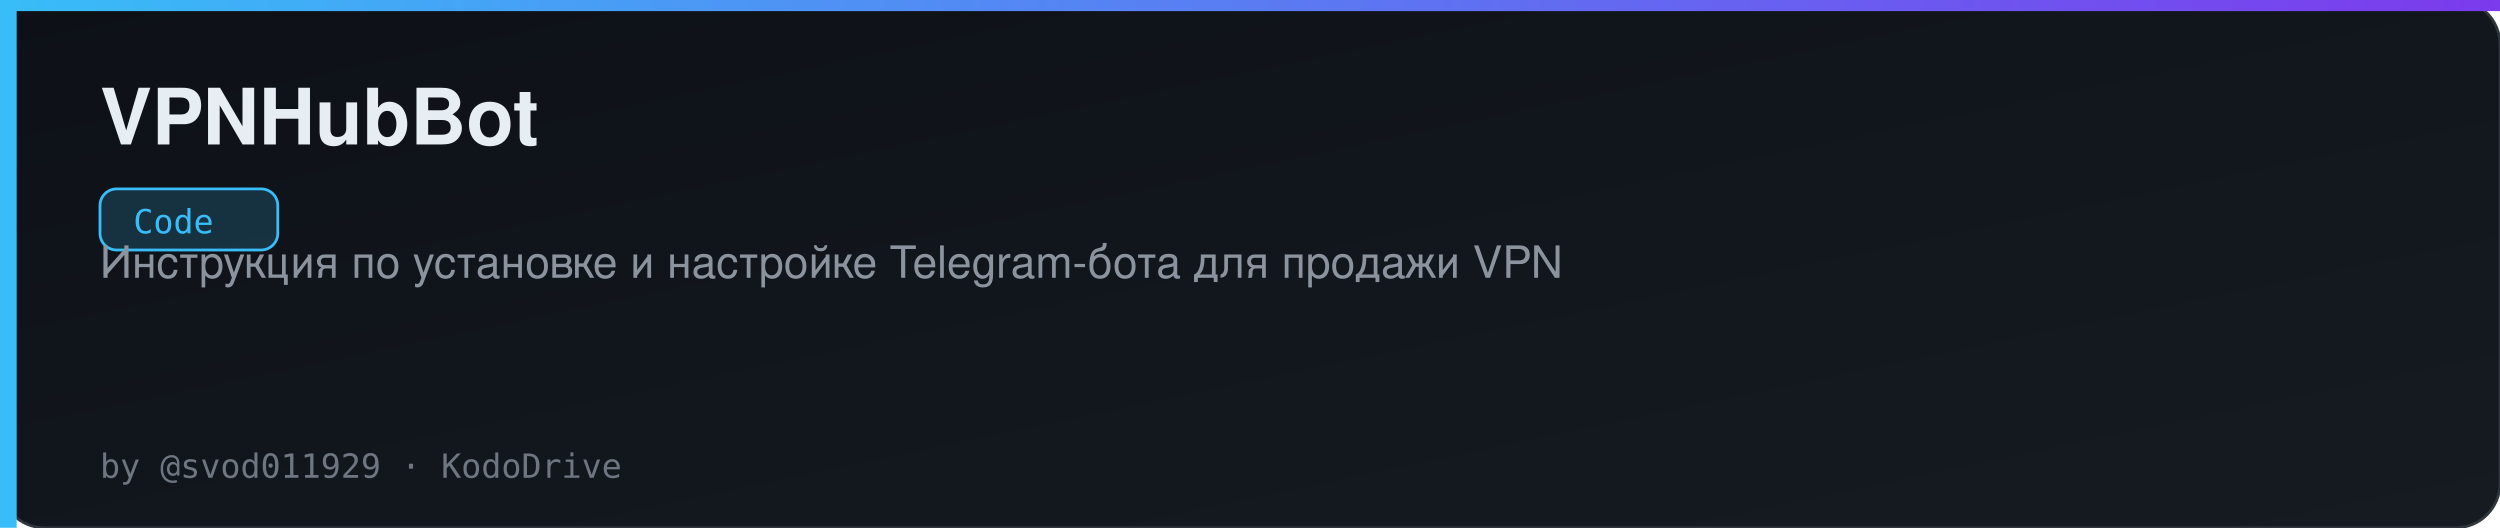
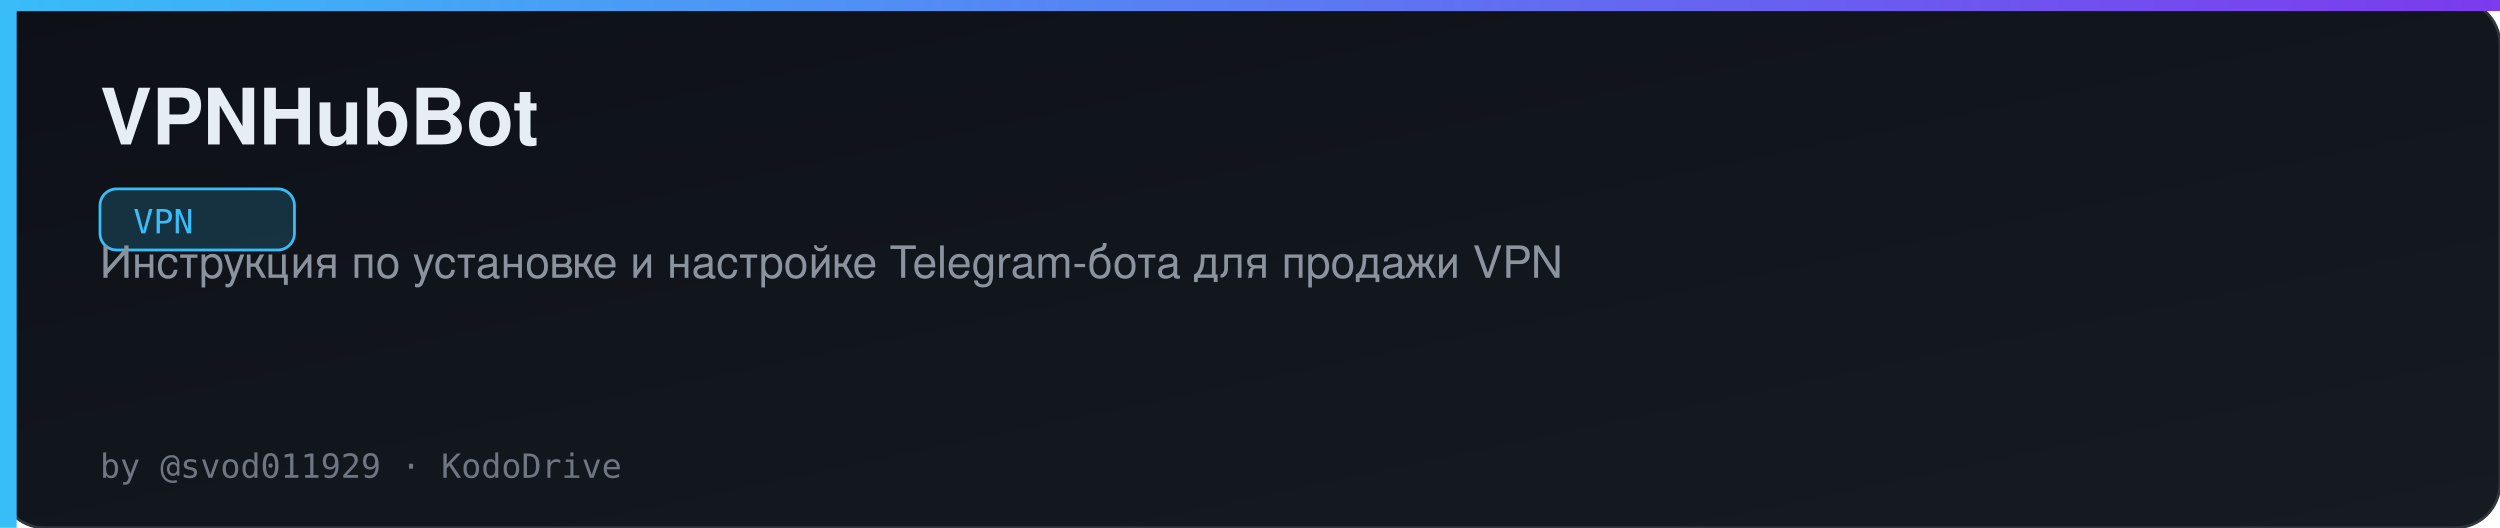
<svg xmlns="http://www.w3.org/2000/svg" width="900" height="190" viewBox="0 0 900 190">
  <defs>
    <linearGradient id="bg" x1="0" y1="0" x2="1" y2="1">
      <stop offset="0%" stop-color="#0D1117" />
      <stop offset="100%" stop-color="#161B22" />
    </linearGradient>
    <linearGradient id="line" x1="0" y1="0" x2="1" y2="0">
      <stop offset="0%" stop-color="#38BDF8" />
      <stop offset="100%" stop-color="#7C3AED" />
    </linearGradient>
  </defs>
  <rect width="900" height="190" rx="16" fill="url(#bg)" stroke="#30363D" />
  <rect x="0" y="0" width="900" height="4" fill="url(#line)" />
  <rect x="0" y="0" width="6" height="190" fill="#38BDF8" />
  <text x="36" y="52" font-family="Segoe UI, Helvetica, Arial, sans-serif" font-size="28" font-weight="700" fill="#E6EDF3">VPNHubBot</text>
-   <rect x="36" y="68" width="64" height="22" rx="6" fill="#38BDF8" fill-opacity="0.18" stroke="#38BDF8" />
-   <text x="48" y="84" font-family="ui-monospace, SFMono-Regular, Menlo, monospace" font-size="12" fill="#38BDF8">Code</text>
+   <rect x="36" y="68" width="70" height="22" rx="6" fill="#38BDF8" fill-opacity="0.18" stroke="#38BDF8" />
+   <text x="48" y="84" font-family="ui-monospace, SFMono-Regular, Menlo, monospace" font-size="12" fill="#38BDF8">VPN</text>
  <text x="36" y="100" font-family="Segoe UI, Helvetica, Arial, sans-serif" font-size="16" fill="#8B949E">Инструкция по установке и настройке Telegram-бота для продажи VPN</text>
  <text x="36" y="172" font-family="ui-monospace, SFMono-Regular, Menlo, monospace" font-size="12" fill="#6E7681">by @svod011929 · KodoDrive</text>
</svg>
